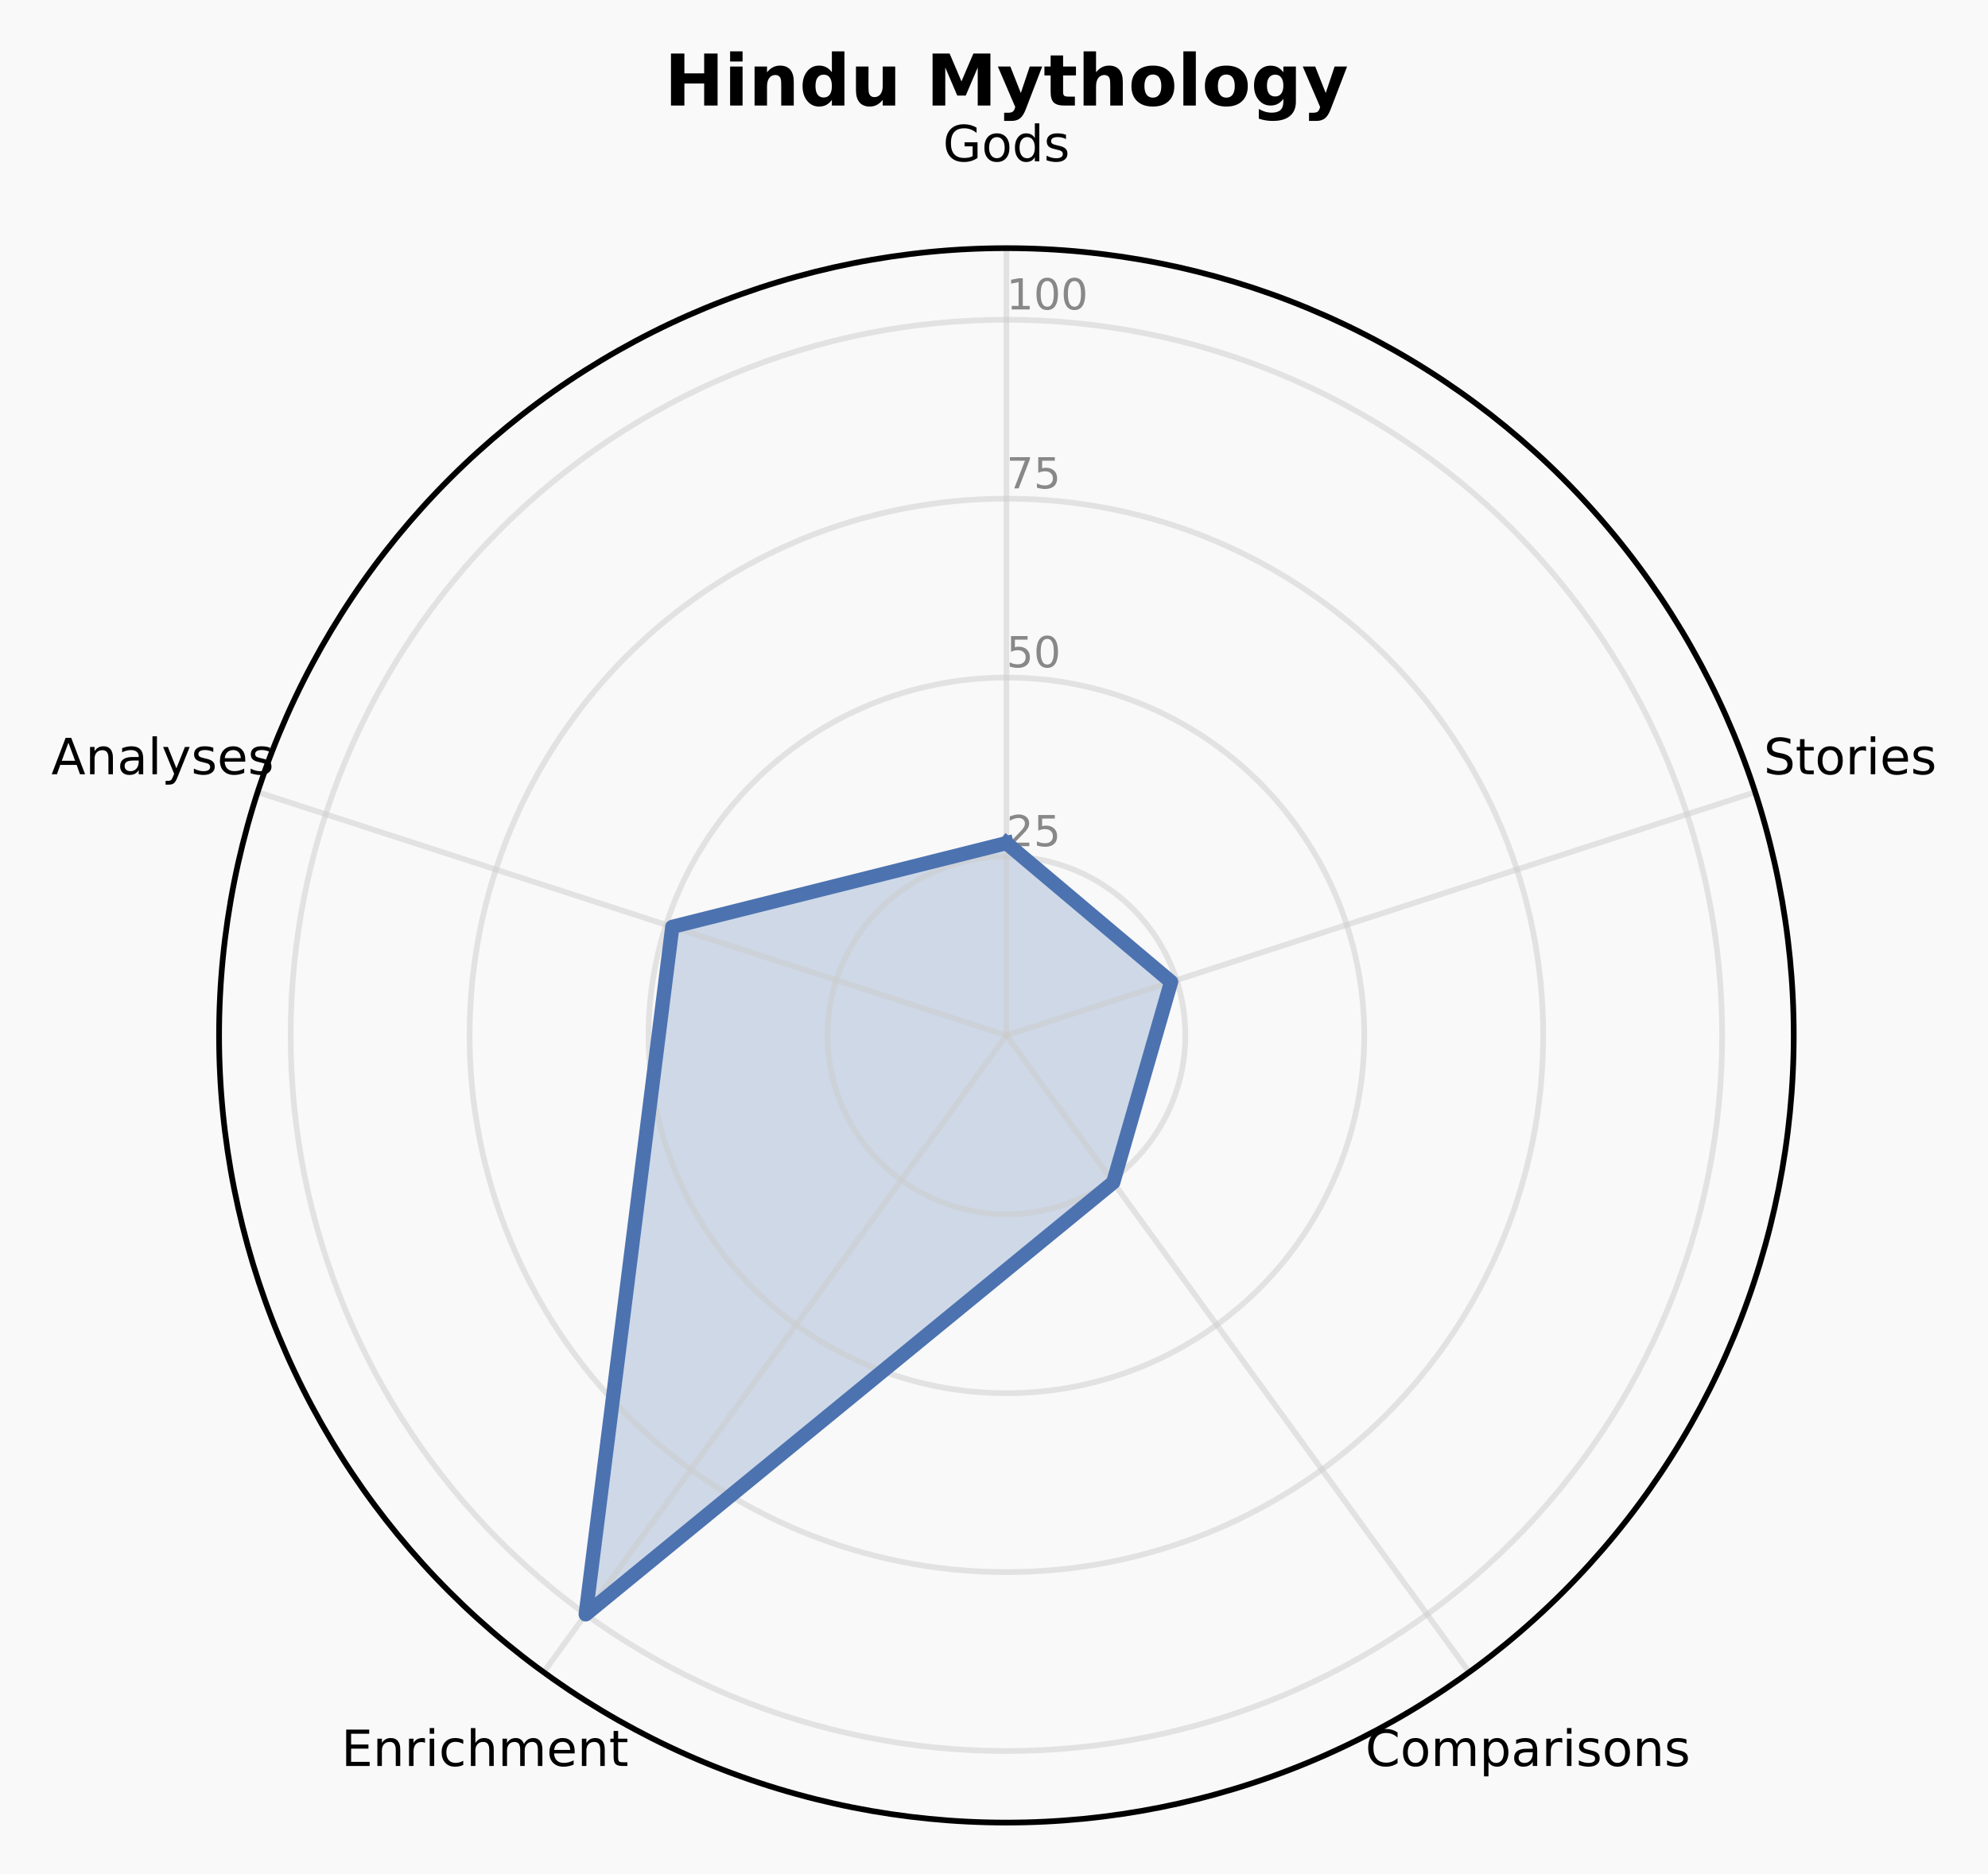
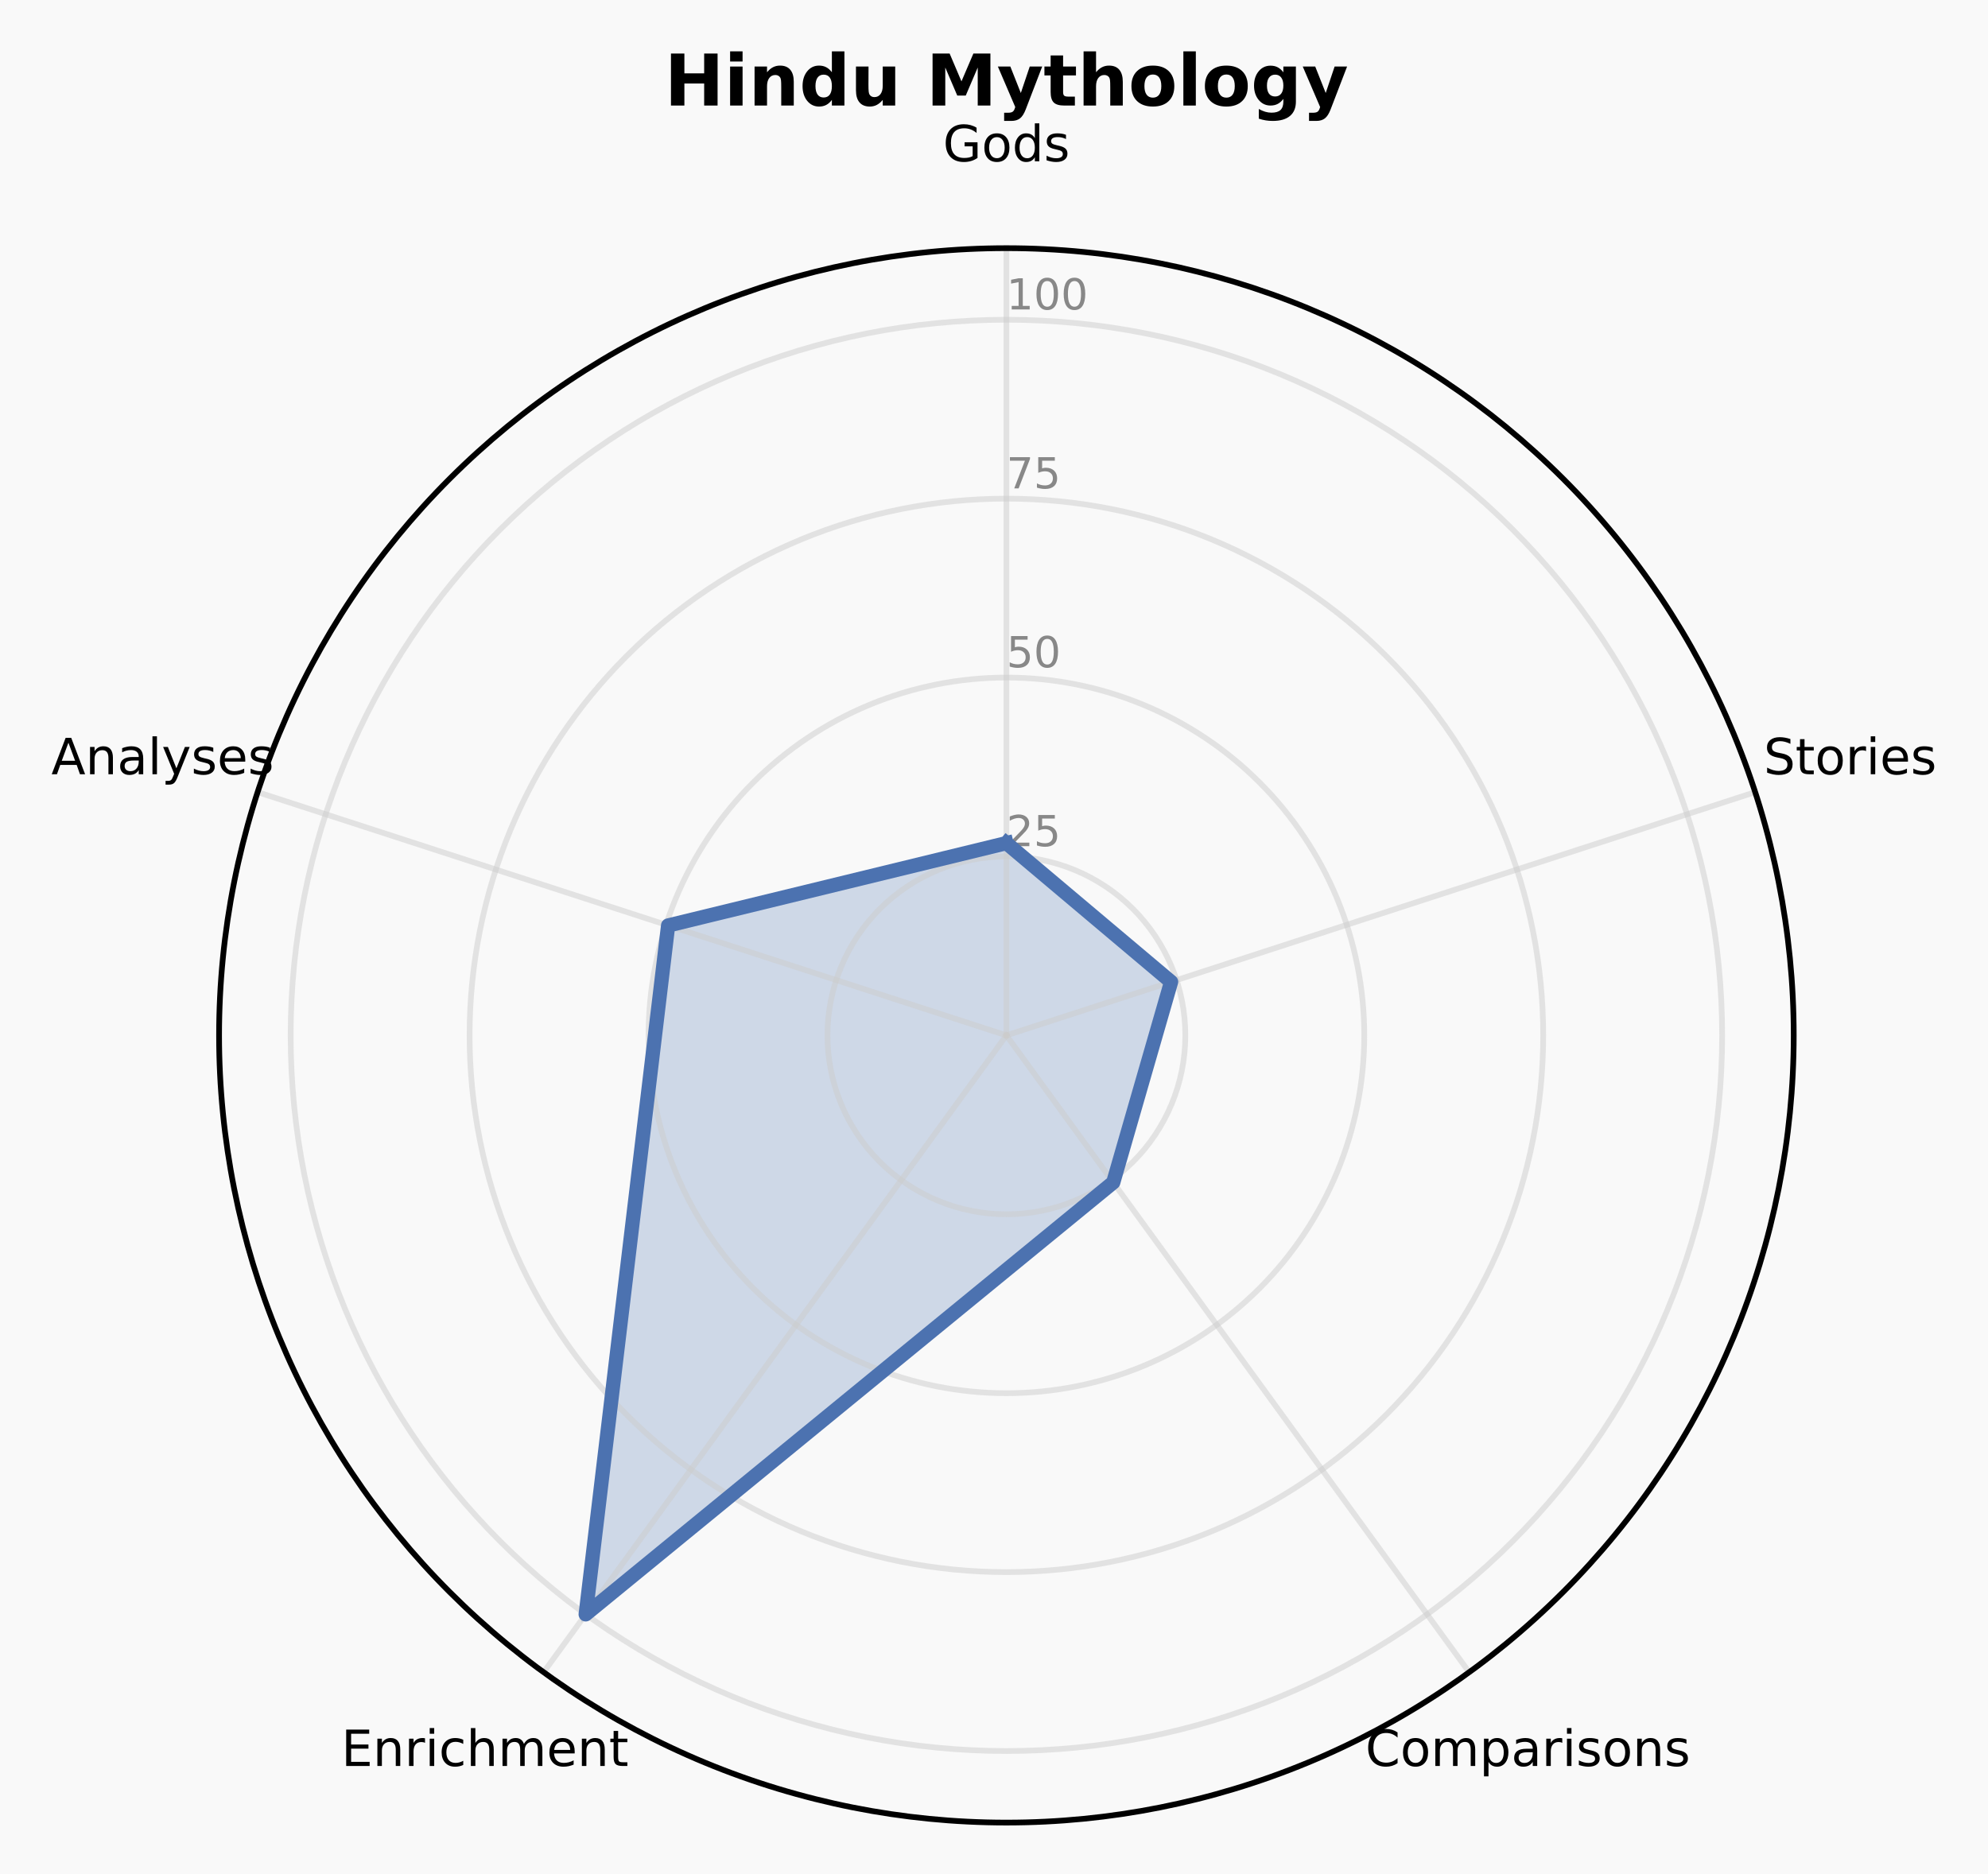
<svg xmlns="http://www.w3.org/2000/svg" xmlns:xlink="http://www.w3.org/1999/xlink" width="278.709pt" height="262.758pt" viewBox="0 0 278.709 262.758" version="1.1">
  <defs>
    <style type="text/css">*{stroke-linejoin: round; stroke-linecap: butt}</style>
  </defs>
  <g id="figure_1">
    <g id="patch_1">
      <path d="M 0 262.758  L 278.709 262.758  L 278.709 0  L 0 0  z " style="fill: #f9f9f9" />
    </g>
    <g id="axes_1">
      <g id="patch_2">
        <path d="M 251.473 145.178  C 251.473 130.683 248.618 116.329 243.071 102.938  C 237.524 89.546 229.393 77.377 219.143 67.128  C 208.894 56.878 196.725 48.748 183.334 43.201  C 169.942 37.654 155.588 34.798 141.093 34.798  C 126.598 34.798 112.244 37.654 98.853 43.201  C 85.461 48.748 73.293 56.878 63.043 67.128  C 52.794 77.377 44.663 89.546 39.116 102.938  C 33.569 116.329 30.714 130.683 30.714 145.178  C 30.714 159.673 33.569 174.027 39.116 187.418  C 44.663 200.81 52.794 212.979 63.043 223.228  C 73.293 233.478 85.461 241.609 98.853 247.155  C 112.244 252.702 126.598 255.558 141.093 255.558  C 155.588 255.558 169.942 252.702 183.334 247.155  C 196.725 241.609 208.894 233.478 219.143 223.228  C 229.393 212.979 237.524 200.81 243.071 187.418  C 248.618 174.027 251.473 159.673 251.473 145.178  M 141.093 145.178  C 141.093 145.178 141.093 145.178 141.093 145.178  C 141.093 145.178 141.093 145.178 141.093 145.178  C 141.093 145.178 141.093 145.178 141.093 145.178  C 141.093 145.178 141.093 145.178 141.093 145.178  C 141.093 145.178 141.093 145.178 141.093 145.178  C 141.093 145.178 141.093 145.178 141.093 145.178  C 141.093 145.178 141.093 145.178 141.093 145.178  C 141.093 145.178 141.093 145.178 141.093 145.178  C 141.093 145.178 141.093 145.178 141.093 145.178  C 141.093 145.178 141.093 145.178 141.093 145.178  C 141.093 145.178 141.093 145.178 141.093 145.178  C 141.093 145.178 141.093 145.178 141.093 145.178  C 141.093 145.178 141.093 145.178 141.093 145.178  C 141.093 145.178 141.093 145.178 141.093 145.178  C 141.093 145.178 141.093 145.178 141.093 145.178  C 141.093 145.178 141.093 145.178 141.093 145.178  z " style="fill: #f9f9f9" />
      </g>
      <g id="patch_3">
-         <path d="M 141.093 118.22  L 164.182 137.676  L 156.073 165.795  L 82.112 226.359  L 94.255 129.959  z " clip-path="url(#p7664209a3c)" style="fill: #4c72b0; opacity: 0.25; stroke: #4c72b0; stroke-linejoin: miter" />
+         <path d="M 141.093 118.22  L 164.182 137.676  L 156.073 165.795  L 82.112 226.359  L 93.669 129.769  z " clip-path="url(#p52841eaab0)" style="fill: #4c72b0; opacity: 0.25; stroke: #4c72b0; stroke-linejoin: miter" />
      </g>
      <g id="matplotlib.axis_1">
        <g id="xtick_1">
          <g id="line2d_1">
-             <path d="M 141.093 145.178  L 141.093 34.798  " clip-path="url(#p7664209a3c)" style="fill: none; stroke: #cccccc; stroke-opacity: 0.5; stroke-width: 0.8; stroke-linecap: square" />
+             <path d="M 141.093 145.178  L 141.093 34.798  " clip-path="url(#p52841eaab0)" style="fill: none; stroke: #cccccc; stroke-opacity: 0.5; stroke-width: 0.8; stroke-linecap: square" />
          </g>
          <g id="text_1">
            <g transform="translate(132.1945 22.61707) scale(0.07 -0.07)">
              <defs>
                <path id="DejaVuSans-2a" d="M 3809 666  L 3809 1919  L 2778 1919  L 2778 2438  L 4434 2438  L 4434 434  Q 4069 175 3628 42  Q 3188 -91 2688 -91  Q 1594 -91 976 548  Q 359 1188 359 2328  Q 359 3472 976 4111  Q 1594 4750 2688 4750  Q 3144 4750 3555 4637  Q 3966 4525 4313 4306  L 4313 3634  Q 3963 3931 3569 4081  Q 3175 4231 2741 4231  Q 1884 4231 1454 3753  Q 1025 3275 1025 2328  Q 1025 1384 1454 906  Q 1884 428 2741 428  Q 3075 428 3337 486  Q 3600 544 3809 666  z " transform="scale(0.015625)" />
                <path id="DejaVuSans-52" d="M 1959 3097  Q 1497 3097 1228 2736  Q 959 2375 959 1747  Q 959 1119 1226 758  Q 1494 397 1959 397  Q 2419 397 2687 759  Q 2956 1122 2956 1747  Q 2956 2369 2687 2733  Q 2419 3097 1959 3097  z M 1959 3584  Q 2709 3584 3137 3096  Q 3566 2609 3566 1747  Q 3566 888 3137 398  Q 2709 -91 1959 -91  Q 1206 -91 779 398  Q 353 888 353 1747  Q 353 2609 779 3096  Q 1206 3584 1959 3584  z " transform="scale(0.015625)" />
                <path id="DejaVuSans-47" d="M 2906 2969  L 2906 4863  L 3481 4863  L 3481 0  L 2906 0  L 2906 525  Q 2725 213 2448 61  Q 2172 -91 1784 -91  Q 1150 -91 751 415  Q 353 922 353 1747  Q 353 2572 751 3078  Q 1150 3584 1784 3584  Q 2172 3584 2448 3432  Q 2725 3281 2906 2969  z M 947 1747  Q 947 1113 1208 752  Q 1469 391 1925 391  Q 2381 391 2643 752  Q 2906 1113 2906 1747  Q 2906 2381 2643 2742  Q 2381 3103 1925 3103  Q 1469 3103 1208 2742  Q 947 2381 947 1747  z " transform="scale(0.015625)" />
                <path id="DejaVuSans-56" d="M 2834 3397  L 2834 2853  Q 2591 2978 2328 3040  Q 2066 3103 1784 3103  Q 1356 3103 1142 2972  Q 928 2841 928 2578  Q 928 2378 1081 2264  Q 1234 2150 1697 2047  L 1894 2003  Q 2506 1872 2764 1633  Q 3022 1394 3022 966  Q 3022 478 2636 193  Q 2250 -91 1575 -91  Q 1294 -91 989 -36  Q 684 19 347 128  L 347 722  Q 666 556 975 473  Q 1284 391 1588 391  Q 1994 391 2212 530  Q 2431 669 2431 922  Q 2431 1156 2273 1281  Q 2116 1406 1581 1522  L 1381 1569  Q 847 1681 609 1914  Q 372 2147 372 2553  Q 372 3047 722 3315  Q 1072 3584 1716 3584  Q 2034 3584 2315 3537  Q 2597 3491 2834 3397  z " transform="scale(0.015625)" />
              </defs>
              <use xlink:href="#DejaVuSans-2a" />
              <use xlink:href="#DejaVuSans-52" transform="translate(77.48438 0)" />
              <use xlink:href="#DejaVuSans-47" transform="translate(138.6719 0)" />
              <use xlink:href="#DejaVuSans-56" transform="translate(202.1562 0)" />
            </g>
          </g>
        </g>
        <g id="xtick_2">
          <g id="line2d_2">
-             <path d="M 141.093 145.178  L 246.07 111.069  " clip-path="url(#p7664209a3c)" style="fill: none; stroke: #cccccc; stroke-opacity: 0.5; stroke-width: 0.8; stroke-linecap: square" />
+             <path d="M 141.093 145.178  L 246.07 111.069  " clip-path="url(#p52841eaab0)" style="fill: none; stroke: #cccccc; stroke-opacity: 0.5; stroke-width: 0.8; stroke-linecap: square" />
          </g>
          <g id="text_2">
            <g transform="translate(247.2616 108.5613) scale(0.07 -0.07)">
              <defs>
                <path id="DejaVuSans-36" d="M 3425 4513  L 3425 3897  Q 3066 4069 2747 4153  Q 2428 4238 2131 4238  Q 1616 4238 1336 4038  Q 1056 3838 1056 3469  Q 1056 3159 1242 3001  Q 1428 2844 1947 2747  L 2328 2669  Q 3034 2534 3370 2195  Q 3706 1856 3706 1288  Q 3706 609 3251 259  Q 2797 -91 1919 -91  Q 1588 -91 1214 -16  Q 841 59 441 206  L 441 856  Q 825 641 1194 531  Q 1563 422 1919 422  Q 2459 422 2753 634  Q 3047 847 3047 1241  Q 3047 1584 2836 1778  Q 2625 1972 2144 2069  L 1759 2144  Q 1053 2284 737 2584  Q 422 2884 422 3419  Q 422 4038 858 4394  Q 1294 4750 2059 4750  Q 2388 4750 2728 4690  Q 3069 4631 3425 4513  z " transform="scale(0.015625)" />
                <path id="DejaVuSans-57" d="M 1172 4494  L 1172 3500  L 2356 3500  L 2356 3053  L 1172 3053  L 1172 1153  Q 1172 725 1289 603  Q 1406 481 1766 481  L 2356 481  L 2356 0  L 1766 0  Q 1100 0 847 248  Q 594 497 594 1153  L 594 3053  L 172 3053  L 172 3500  L 594 3500  L 594 4494  L 1172 4494  z " transform="scale(0.015625)" />
                <path id="DejaVuSans-55" d="M 2631 2963  Q 2534 3019 2420 3045  Q 2306 3072 2169 3072  Q 1681 3072 1420 2755  Q 1159 2438 1159 1844  L 1159 0  L 581 0  L 581 3500  L 1159 3500  L 1159 2956  Q 1341 3275 1631 3429  Q 1922 3584 2338 3584  Q 2397 3584 2469 3576  Q 2541 3569 2628 3553  L 2631 2963  z " transform="scale(0.015625)" />
                <path id="DejaVuSans-4c" d="M 603 3500  L 1178 3500  L 1178 0  L 603 0  L 603 3500  z M 603 4863  L 1178 4863  L 1178 4134  L 603 4134  L 603 4863  z " transform="scale(0.015625)" />
                <path id="DejaVuSans-48" d="M 3597 1894  L 3597 1613  L 953 1613  Q 991 1019 1311 708  Q 1631 397 2203 397  Q 2534 397 2845 478  Q 3156 559 3463 722  L 3463 178  Q 3153 47 2828 -22  Q 2503 -91 2169 -91  Q 1331 -91 842 396  Q 353 884 353 1716  Q 353 2575 817 3079  Q 1281 3584 2069 3584  Q 2775 3584 3186 3129  Q 3597 2675 3597 1894  z M 3022 2063  Q 3016 2534 2758 2815  Q 2500 3097 2075 3097  Q 1594 3097 1305 2825  Q 1016 2553 972 2059  L 3022 2063  z " transform="scale(0.015625)" />
              </defs>
              <use xlink:href="#DejaVuSans-36" />
              <use xlink:href="#DejaVuSans-57" transform="translate(63.48438 0)" />
              <use xlink:href="#DejaVuSans-52" transform="translate(102.6875 0)" />
              <use xlink:href="#DejaVuSans-55" transform="translate(163.875 0)" />
              <use xlink:href="#DejaVuSans-4c" transform="translate(204.9844 0)" />
              <use xlink:href="#DejaVuSans-48" transform="translate(232.7656 0)" />
              <use xlink:href="#DejaVuSans-56" transform="translate(294.2969 0)" />
            </g>
          </g>
        </g>
        <g id="xtick_3">
          <g id="line2d_3">
-             <path d="M 141.093 145.178  L 205.973 234.477  " clip-path="url(#p7664209a3c)" style="fill: none; stroke: #cccccc; stroke-opacity: 0.5; stroke-width: 0.8; stroke-linecap: square" />
+             <path d="M 141.093 145.178  L 205.973 234.477  " clip-path="url(#p52841eaab0)" style="fill: none; stroke: #cccccc; stroke-opacity: 0.5; stroke-width: 0.8; stroke-linecap: square" />
          </g>
          <g id="text_3">
            <g transform="translate(191.4228 247.6219) scale(0.07 -0.07)">
              <defs>
                <path id="DejaVuSans-26" d="M 4122 4306  L 4122 3641  Q 3803 3938 3442 4084  Q 3081 4231 2675 4231  Q 1875 4231 1450 3742  Q 1025 3253 1025 2328  Q 1025 1406 1450 917  Q 1875 428 2675 428  Q 3081 428 3442 575  Q 3803 722 4122 1019  L 4122 359  Q 3791 134 3420 21  Q 3050 -91 2638 -91  Q 1578 -91 968 557  Q 359 1206 359 2328  Q 359 3453 968 4101  Q 1578 4750 2638 4750  Q 3056 4750 3426 4639  Q 3797 4528 4122 4306  z " transform="scale(0.015625)" />
                <path id="DejaVuSans-50" d="M 3328 2828  Q 3544 3216 3844 3400  Q 4144 3584 4550 3584  Q 5097 3584 5394 3201  Q 5691 2819 5691 2113  L 5691 0  L 5113 0  L 5113 2094  Q 5113 2597 4934 2840  Q 4756 3084 4391 3084  Q 3944 3084 3684 2787  Q 3425 2491 3425 1978  L 3425 0  L 2847 0  L 2847 2094  Q 2847 2600 2669 2842  Q 2491 3084 2119 3084  Q 1678 3084 1418 2786  Q 1159 2488 1159 1978  L 1159 0  L 581 0  L 581 3500  L 1159 3500  L 1159 2956  Q 1356 3278 1631 3431  Q 1906 3584 2284 3584  Q 2666 3584 2933 3390  Q 3200 3197 3328 2828  z " transform="scale(0.015625)" />
                <path id="DejaVuSans-53" d="M 1159 525  L 1159 -1331  L 581 -1331  L 581 3500  L 1159 3500  L 1159 2969  Q 1341 3281 1617 3432  Q 1894 3584 2278 3584  Q 2916 3584 3314 3078  Q 3713 2572 3713 1747  Q 3713 922 3314 415  Q 2916 -91 2278 -91  Q 1894 -91 1617 61  Q 1341 213 1159 525  z M 3116 1747  Q 3116 2381 2855 2742  Q 2594 3103 2138 3103  Q 1681 3103 1420 2742  Q 1159 2381 1159 1747  Q 1159 1113 1420 752  Q 1681 391 2138 391  Q 2594 391 2855 752  Q 3116 1113 3116 1747  z " transform="scale(0.015625)" />
                <path id="DejaVuSans-44" d="M 2194 1759  Q 1497 1759 1228 1600  Q 959 1441 959 1056  Q 959 750 1161 570  Q 1363 391 1709 391  Q 2188 391 2477 730  Q 2766 1069 2766 1631  L 2766 1759  L 2194 1759  z M 3341 1997  L 3341 0  L 2766 0  L 2766 531  Q 2569 213 2275 61  Q 1981 -91 1556 -91  Q 1019 -91 701 211  Q 384 513 384 1019  Q 384 1609 779 1909  Q 1175 2209 1959 2209  L 2766 2209  L 2766 2266  Q 2766 2663 2505 2880  Q 2244 3097 1772 3097  Q 1472 3097 1187 3025  Q 903 2953 641 2809  L 641 3341  Q 956 3463 1253 3523  Q 1550 3584 1831 3584  Q 2591 3584 2966 3190  Q 3341 2797 3341 1997  z " transform="scale(0.015625)" />
                <path id="DejaVuSans-51" d="M 3513 2113  L 3513 0  L 2938 0  L 2938 2094  Q 2938 2591 2744 2837  Q 2550 3084 2163 3084  Q 1697 3084 1428 2787  Q 1159 2491 1159 1978  L 1159 0  L 581 0  L 581 3500  L 1159 3500  L 1159 2956  Q 1366 3272 1645 3428  Q 1925 3584 2291 3584  Q 2894 3584 3203 3211  Q 3513 2838 3513 2113  z " transform="scale(0.015625)" />
              </defs>
              <use xlink:href="#DejaVuSans-26" />
              <use xlink:href="#DejaVuSans-52" transform="translate(69.82812 0)" />
              <use xlink:href="#DejaVuSans-50" transform="translate(131.0156 0)" />
              <use xlink:href="#DejaVuSans-53" transform="translate(228.4219 0)" />
              <use xlink:href="#DejaVuSans-44" transform="translate(291.9062 0)" />
              <use xlink:href="#DejaVuSans-55" transform="translate(353.1875 0)" />
              <use xlink:href="#DejaVuSans-4c" transform="translate(394.2969 0)" />
              <use xlink:href="#DejaVuSans-56" transform="translate(422.0781 0)" />
              <use xlink:href="#DejaVuSans-52" transform="translate(474.1719 0)" />
              <use xlink:href="#DejaVuSans-51" transform="translate(535.3594 0)" />
              <use xlink:href="#DejaVuSans-56" transform="translate(598.7344 0)" />
            </g>
          </g>
        </g>
        <g id="xtick_4">
          <g id="line2d_4">
-             <path d="M 141.093 145.178  L 76.214 234.477  " clip-path="url(#p7664209a3c)" style="fill: none; stroke: #cccccc; stroke-opacity: 0.5; stroke-width: 0.8; stroke-linecap: square" />
+             <path d="M 141.093 145.178  L 76.214 234.477  " clip-path="url(#p52841eaab0)" style="fill: none; stroke: #cccccc; stroke-opacity: 0.5; stroke-width: 0.8; stroke-linecap: square" />
          </g>
          <g id="text_4">
            <g transform="translate(47.8483 247.6219) scale(0.07 -0.07)">
              <defs>
                <path id="DejaVuSans-28" d="M 628 4666  L 3578 4666  L 3578 4134  L 1259 4134  L 1259 2753  L 3481 2753  L 3481 2222  L 1259 2222  L 1259 531  L 3634 531  L 3634 0  L 628 0  L 628 4666  z " transform="scale(0.015625)" />
                <path id="DejaVuSans-46" d="M 3122 3366  L 3122 2828  Q 2878 2963 2633 3030  Q 2388 3097 2138 3097  Q 1578 3097 1268 2742  Q 959 2388 959 1747  Q 959 1106 1268 751  Q 1578 397 2138 397  Q 2388 397 2633 464  Q 2878 531 3122 666  L 3122 134  Q 2881 22 2623 -34  Q 2366 -91 2075 -91  Q 1284 -91 818 406  Q 353 903 353 1747  Q 353 2603 823 3093  Q 1294 3584 2113 3584  Q 2378 3584 2631 3529  Q 2884 3475 3122 3366  z " transform="scale(0.015625)" />
                <path id="DejaVuSans-4b" d="M 3513 2113  L 3513 0  L 2938 0  L 2938 2094  Q 2938 2591 2744 2837  Q 2550 3084 2163 3084  Q 1697 3084 1428 2787  Q 1159 2491 1159 1978  L 1159 0  L 581 0  L 581 4863  L 1159 4863  L 1159 2956  Q 1366 3272 1645 3428  Q 1925 3584 2291 3584  Q 2894 3584 3203 3211  Q 3513 2838 3513 2113  z " transform="scale(0.015625)" />
              </defs>
              <use xlink:href="#DejaVuSans-28" />
              <use xlink:href="#DejaVuSans-51" transform="translate(63.1875 0)" />
              <use xlink:href="#DejaVuSans-55" transform="translate(126.5625 0)" />
              <use xlink:href="#DejaVuSans-4c" transform="translate(167.6719 0)" />
              <use xlink:href="#DejaVuSans-46" transform="translate(195.4531 0)" />
              <use xlink:href="#DejaVuSans-4b" transform="translate(250.4375 0)" />
              <use xlink:href="#DejaVuSans-50" transform="translate(313.8125 0)" />
              <use xlink:href="#DejaVuSans-48" transform="translate(411.2188 0)" />
              <use xlink:href="#DejaVuSans-51" transform="translate(472.75 0)" />
              <use xlink:href="#DejaVuSans-57" transform="translate(536.125 0)" />
            </g>
          </g>
        </g>
        <g id="xtick_5">
          <g id="line2d_5">
-             <path d="M 141.093 145.178  L 36.116 111.069  " clip-path="url(#p7664209a3c)" style="fill: none; stroke: #cccccc; stroke-opacity: 0.5; stroke-width: 0.8; stroke-linecap: square" />
+             <path d="M 141.093 145.178  L 36.116 111.069  " clip-path="url(#p52841eaab0)" style="fill: none; stroke: #cccccc; stroke-opacity: 0.5; stroke-width: 0.8; stroke-linecap: square" />
          </g>
          <g id="text_5">
            <g transform="translate(7.2 108.5613) scale(0.07 -0.07)">
              <defs>
                <path id="DejaVuSans-24" d="M 2188 4044  L 1331 1722  L 3047 1722  L 2188 4044  z M 1831 4666  L 2547 4666  L 4325 0  L 3669 0  L 3244 1197  L 1141 1197  L 716 0  L 50 0  L 1831 4666  z " transform="scale(0.015625)" />
                <path id="DejaVuSans-4f" d="M 603 4863  L 1178 4863  L 1178 0  L 603 0  L 603 4863  z " transform="scale(0.015625)" />
                <path id="DejaVuSans-5c" d="M 2059 -325  Q 1816 -950 1584 -1140  Q 1353 -1331 966 -1331  L 506 -1331  L 506 -850  L 844 -850  Q 1081 -850 1212 -737  Q 1344 -625 1503 -206  L 1606 56  L 191 3500  L 800 3500  L 1894 763  L 2988 3500  L 3597 3500  L 2059 -325  z " transform="scale(0.015625)" />
              </defs>
              <use xlink:href="#DejaVuSans-24" />
              <use xlink:href="#DejaVuSans-51" transform="translate(68.40625 0)" />
              <use xlink:href="#DejaVuSans-44" transform="translate(131.7812 0)" />
              <use xlink:href="#DejaVuSans-4f" transform="translate(193.0625 0)" />
              <use xlink:href="#DejaVuSans-5c" transform="translate(220.8438 0)" />
              <use xlink:href="#DejaVuSans-56" transform="translate(280.0312 0)" />
              <use xlink:href="#DejaVuSans-48" transform="translate(332.125 0)" />
              <use xlink:href="#DejaVuSans-56" transform="translate(393.6562 0)" />
            </g>
          </g>
        </g>
      </g>
      <g id="matplotlib.axis_2">
        <g id="ytick_1">
          <g id="line2d_6">
-             <path d="M 141.093 120.092  C 144.388 120.092 147.65 120.741 150.693 122.001  C 153.737 123.262 156.503 125.11 158.832 127.439  C 161.161 129.769 163.009 132.534 164.27 135.578  C 165.531 138.621 166.18 141.884 166.18 145.178  C 166.18 148.472 165.531 151.735 164.27 154.778  C 163.009 157.822 161.161 160.587 158.832 162.917  C 156.503 165.246 153.737 167.094 150.693 168.355  C 147.65 169.615 144.388 170.264 141.093 170.264  C 137.799 170.264 134.537 169.615 131.493 168.355  C 128.45 167.094 125.684 165.246 123.355 162.917  C 121.025 160.587 119.177 157.822 117.917 154.778  C 116.656 151.735 116.007 148.472 116.007 145.178  C 116.007 141.884 116.656 138.621 117.917 135.578  C 119.177 132.534 121.025 129.769 123.355 127.439  C 125.684 125.11 128.45 123.262 131.493 122.001  C 134.537 120.741 137.799 120.092 141.093 120.092  " clip-path="url(#p7664209a3c)" style="fill: none; stroke: #cccccc; stroke-opacity: 0.5; stroke-width: 0.8; stroke-linecap: square" />
+             <path d="M 141.093 120.092  C 144.388 120.092 147.65 120.741 150.693 122.001  C 153.737 123.262 156.503 125.11 158.832 127.439  C 161.161 129.769 163.009 132.534 164.27 135.578  C 165.531 138.621 166.18 141.884 166.18 145.178  C 166.18 148.472 165.531 151.735 164.27 154.778  C 163.009 157.822 161.161 160.587 158.832 162.917  C 156.503 165.246 153.737 167.094 150.693 168.355  C 147.65 169.615 144.388 170.264 141.093 170.264  C 137.799 170.264 134.537 169.615 131.493 168.355  C 128.45 167.094 125.684 165.246 123.355 162.917  C 121.025 160.587 119.177 157.822 117.917 154.778  C 116.656 151.735 116.007 148.472 116.007 145.178  C 116.007 141.884 116.656 138.621 117.917 135.578  C 119.177 132.534 121.025 129.769 123.355 127.439  C 125.684 125.11 128.45 123.262 131.493 122.001  C 134.537 120.741 137.799 120.092 141.093 120.092  " clip-path="url(#p52841eaab0)" style="fill: none; stroke: #cccccc; stroke-opacity: 0.5; stroke-width: 0.8; stroke-linecap: square" />
          </g>
          <g id="text_6">
            <g style="fill: #888888" transform="translate(141.0933 118.6504) scale(0.06 -0.06)">
              <defs>
                <path id="DejaVuSans-15" d="M 1228 531  L 3431 531  L 3431 0  L 469 0  L 469 531  Q 828 903 1448 1529  Q 2069 2156 2228 2338  Q 2531 2678 2651 2914  Q 2772 3150 2772 3378  Q 2772 3750 2511 3984  Q 2250 4219 1831 4219  Q 1534 4219 1204 4116  Q 875 4013 500 3803  L 500 4441  Q 881 4594 1212 4672  Q 1544 4750 1819 4750  Q 2544 4750 2975 4387  Q 3406 4025 3406 3419  Q 3406 3131 3298 2873  Q 3191 2616 2906 2266  Q 2828 2175 2409 1742  Q 1991 1309 1228 531  z " transform="scale(0.015625)" />
                <path id="DejaVuSans-18" d="M 691 4666  L 3169 4666  L 3169 4134  L 1269 4134  L 1269 2991  Q 1406 3038 1543 3061  Q 1681 3084 1819 3084  Q 2600 3084 3056 2656  Q 3513 2228 3513 1497  Q 3513 744 3044 326  Q 2575 -91 1722 -91  Q 1428 -91 1123 -41  Q 819 9 494 109  L 494 744  Q 775 591 1075 516  Q 1375 441 1709 441  Q 2250 441 2565 725  Q 2881 1009 2881 1497  Q 2881 1984 2565 2268  Q 2250 2553 1709 2553  Q 1456 2553 1204 2497  Q 953 2441 691 2322  L 691 4666  z " transform="scale(0.015625)" />
              </defs>
              <use xlink:href="#DejaVuSans-15" />
              <use xlink:href="#DejaVuSans-18" transform="translate(63.625 0)" />
            </g>
          </g>
        </g>
        <g id="ytick_2">
          <g id="line2d_7">
-             <path d="M 141.093 95.005  C 147.682 95.005 154.206 96.303 160.293 98.825  C 166.381 101.346 171.912 105.042 176.571 109.701  C 181.229 114.36 184.925 119.891 187.447 125.978  C 189.968 132.065 191.266 138.589 191.266 145.178  C 191.266 151.767 189.968 158.291 187.447 164.378  C 184.925 170.465 181.229 175.997 176.571 180.655  C 171.912 185.314 166.381 189.01 160.293 191.531  C 154.206 194.053 147.682 195.351 141.093 195.351  C 134.505 195.351 127.98 194.053 121.893 191.531  C 115.806 189.01 110.275 185.314 105.616 180.655  C 100.957 175.997 97.261 170.465 94.74 164.378  C 92.219 158.291 90.921 151.767 90.921 145.178  C 90.921 138.589 92.219 132.065 94.74 125.978  C 97.261 119.891 100.957 114.36 105.616 109.701  C 110.275 105.042 115.806 101.346 121.893 98.825  C 127.98 96.303 134.505 95.005 141.093 95.005  " clip-path="url(#p7664209a3c)" style="fill: none; stroke: #cccccc; stroke-opacity: 0.5; stroke-width: 0.8; stroke-linecap: square" />
+             <path d="M 141.093 95.005  C 147.682 95.005 154.206 96.303 160.293 98.825  C 166.381 101.346 171.912 105.042 176.571 109.701  C 181.229 114.36 184.925 119.891 187.447 125.978  C 189.968 132.065 191.266 138.589 191.266 145.178  C 191.266 151.767 189.968 158.291 187.447 164.378  C 184.925 170.465 181.229 175.997 176.571 180.655  C 171.912 185.314 166.381 189.01 160.293 191.531  C 154.206 194.053 147.682 195.351 141.093 195.351  C 134.505 195.351 127.98 194.053 121.893 191.531  C 115.806 189.01 110.275 185.314 105.616 180.655  C 100.957 175.997 97.261 170.465 94.74 164.378  C 92.219 158.291 90.921 151.767 90.921 145.178  C 90.921 138.589 92.219 132.065 94.74 125.978  C 97.261 119.891 100.957 114.36 105.616 109.701  C 110.275 105.042 115.806 101.346 121.893 98.825  C 127.98 96.303 134.505 95.005 141.093 95.005  " clip-path="url(#p52841eaab0)" style="fill: none; stroke: #cccccc; stroke-opacity: 0.5; stroke-width: 0.8; stroke-linecap: square" />
          </g>
          <g id="text_7">
            <g style="fill: #888888" transform="translate(141.0933 93.56408) scale(0.06 -0.06)">
              <defs>
                <path id="DejaVuSans-13" d="M 2034 4250  Q 1547 4250 1301 3770  Q 1056 3291 1056 2328  Q 1056 1369 1301 889  Q 1547 409 2034 409  Q 2525 409 2770 889  Q 3016 1369 3016 2328  Q 3016 3291 2770 3770  Q 2525 4250 2034 4250  z M 2034 4750  Q 2819 4750 3233 4129  Q 3647 3509 3647 2328  Q 3647 1150 3233 529  Q 2819 -91 2034 -91  Q 1250 -91 836 529  Q 422 1150 422 2328  Q 422 3509 836 4129  Q 1250 4750 2034 4750  z " transform="scale(0.015625)" />
              </defs>
              <use xlink:href="#DejaVuSans-18" />
              <use xlink:href="#DejaVuSans-13" transform="translate(63.625 0)" />
            </g>
          </g>
        </g>
        <g id="ytick_3">
          <g id="line2d_8">
-             <path d="M 141.093 69.919  C 150.976 69.919 160.763 71.866 169.894 75.648  C 179.024 79.43 187.321 84.974 194.309 91.962  C 201.298 98.95 206.841 107.247 210.623 116.378  C 214.405 125.508 216.352 135.295 216.352 145.178  C 216.352 155.061 214.405 164.848 210.623 173.978  C 206.841 183.109 201.298 191.406 194.309 198.394  C 187.321 205.382 179.024 210.926 169.894 214.708  C 160.763 218.49 150.976 220.437 141.093 220.437  C 131.21 220.437 121.424 218.49 112.293 214.708  C 103.162 210.926 94.866 205.382 87.877 198.394  C 80.889 191.406 75.345 183.109 71.563 173.978  C 67.781 164.848 65.834 155.061 65.834 145.178  C 65.834 135.295 67.781 125.508 71.563 116.378  C 75.345 107.247 80.889 98.95 87.877 91.962  C 94.866 84.974 103.162 79.43 112.293 75.648  C 121.424 71.866 131.21 69.919 141.093 69.919  " clip-path="url(#p7664209a3c)" style="fill: none; stroke: #cccccc; stroke-opacity: 0.5; stroke-width: 0.8; stroke-linecap: square" />
+             <path d="M 141.093 69.919  C 150.976 69.919 160.763 71.866 169.894 75.648  C 179.024 79.43 187.321 84.974 194.309 91.962  C 201.298 98.95 206.841 107.247 210.623 116.378  C 214.405 125.508 216.352 135.295 216.352 145.178  C 216.352 155.061 214.405 164.848 210.623 173.978  C 206.841 183.109 201.298 191.406 194.309 198.394  C 187.321 205.382 179.024 210.926 169.894 214.708  C 160.763 218.49 150.976 220.437 141.093 220.437  C 131.21 220.437 121.424 218.49 112.293 214.708  C 103.162 210.926 94.866 205.382 87.877 198.394  C 80.889 191.406 75.345 183.109 71.563 173.978  C 67.781 164.848 65.834 155.061 65.834 145.178  C 65.834 135.295 67.781 125.508 71.563 116.378  C 75.345 107.247 80.889 98.95 87.877 91.962  C 94.866 84.974 103.162 79.43 112.293 75.648  C 121.424 71.866 131.21 69.919 141.093 69.919  " clip-path="url(#p52841eaab0)" style="fill: none; stroke: #cccccc; stroke-opacity: 0.5; stroke-width: 0.8; stroke-linecap: square" />
          </g>
          <g id="text_8">
            <g style="fill: #888888" transform="translate(141.0933 68.47781) scale(0.06 -0.06)">
              <defs>
                <path id="DejaVuSans-1a" d="M 525 4666  L 3525 4666  L 3525 4397  L 1831 0  L 1172 0  L 2766 4134  L 525 4134  L 525 4666  z " transform="scale(0.015625)" />
              </defs>
              <use xlink:href="#DejaVuSans-1a" />
              <use xlink:href="#DejaVuSans-18" transform="translate(63.625 0)" />
            </g>
          </g>
        </g>
        <g id="ytick_4">
          <g id="line2d_9">
-             <path d="M 141.093 44.833  C 154.27 44.833 167.32 47.429 179.494 52.471  C 191.668 57.514 202.73 64.906 212.048 74.223  C 221.366 83.541 228.757 94.603 233.8 106.778  C 238.843 118.952 241.438 132.001 241.438 145.178  C 241.438 158.355 238.843 171.404 233.8 183.578  C 228.757 195.753 221.366 206.815 212.048 216.133  C 202.73 225.45 191.668 232.842 179.494 237.885  C 167.32 242.927 154.27 245.523 141.093 245.523  C 127.916 245.523 114.867 242.927 102.693 237.885  C 90.519 232.842 79.456 225.45 70.139 216.133  C 60.821 206.815 53.429 195.753 48.387 183.578  C 43.344 171.404 40.748 158.355 40.748 145.178  C 40.748 132.001 43.344 118.952 48.387 106.778  C 53.429 94.603 60.821 83.541 70.139 74.223  C 79.456 64.906 90.519 57.514 102.693 52.471  C 114.867 47.429 127.916 44.833 141.093 44.833  " clip-path="url(#p7664209a3c)" style="fill: none; stroke: #cccccc; stroke-opacity: 0.5; stroke-width: 0.8; stroke-linecap: square" />
+             <path d="M 141.093 44.833  C 154.27 44.833 167.32 47.429 179.494 52.471  C 191.668 57.514 202.73 64.906 212.048 74.223  C 221.366 83.541 228.757 94.603 233.8 106.778  C 238.843 118.952 241.438 132.001 241.438 145.178  C 241.438 158.355 238.843 171.404 233.8 183.578  C 228.757 195.753 221.366 206.815 212.048 216.133  C 202.73 225.45 191.668 232.842 179.494 237.885  C 167.32 242.927 154.27 245.523 141.093 245.523  C 127.916 245.523 114.867 242.927 102.693 237.885  C 90.519 232.842 79.456 225.45 70.139 216.133  C 60.821 206.815 53.429 195.753 48.387 183.578  C 43.344 171.404 40.748 158.355 40.748 145.178  C 40.748 132.001 43.344 118.952 48.387 106.778  C 53.429 94.603 60.821 83.541 70.139 74.223  C 79.456 64.906 90.519 57.514 102.693 52.471  C 114.867 47.429 127.916 44.833 141.093 44.833  " clip-path="url(#p52841eaab0)" style="fill: none; stroke: #cccccc; stroke-opacity: 0.5; stroke-width: 0.8; stroke-linecap: square" />
          </g>
          <g id="text_9">
            <g style="fill: #888888" transform="translate(141.0933 43.39154) scale(0.06 -0.06)">
              <defs>
                <path id="DejaVuSans-14" d="M 794 531  L 1825 531  L 1825 4091  L 703 3866  L 703 4441  L 1819 4666  L 2450 4666  L 2450 531  L 3481 531  L 3481 0  L 794 0  L 794 531  z " transform="scale(0.015625)" />
              </defs>
              <use xlink:href="#DejaVuSans-14" />
              <use xlink:href="#DejaVuSans-13" transform="translate(63.625 0)" />
              <use xlink:href="#DejaVuSans-13" transform="translate(127.25 0)" />
            </g>
          </g>
        </g>
      </g>
      <g id="line2d_10">
-         <path d="M 141.093 118.22  L 164.182 137.676  L 156.073 165.795  L 82.112 226.359  L 94.255 129.959  L 141.093 118.22  " clip-path="url(#p7664209a3c)" style="fill: none; stroke: #4c72b0; stroke-width: 2; stroke-linecap: square" />
+         <path d="M 141.093 118.22  L 164.182 137.676  L 156.073 165.795  L 82.112 226.359  L 93.669 129.769  L 141.093 118.22  " clip-path="url(#p52841eaab0)" style="fill: none; stroke: #4c72b0; stroke-width: 2; stroke-linecap: square" />
      </g>
      <g id="patch_4">
        <path d="M 141.093 34.798  C 126.598 34.798 112.244 37.654 98.853 43.201  C 85.461 48.748 73.293 56.878 63.043 67.128  C 52.794 77.377 44.663 89.546 39.116 102.938  C 33.569 116.329 30.714 130.683 30.714 145.178  C 30.714 159.673 33.569 174.027 39.116 187.418  C 44.663 200.81 52.794 212.979 63.043 223.228  C 73.293 233.478 85.461 241.609 98.853 247.155  C 112.244 252.702 126.598 255.558 141.093 255.558  C 155.588 255.558 169.942 252.702 183.334 247.155  C 196.725 241.609 208.894 233.478 219.143 223.228  C 229.393 212.979 237.524 200.81 243.071 187.418  C 248.618 174.027 251.473 159.673 251.473 145.178  C 251.473 130.683 248.618 116.329 243.071 102.938  C 237.524 89.546 229.393 77.377 219.143 67.128  C 208.894 56.878 196.725 48.748 183.334 43.201  C 169.942 37.654 155.588 34.798 141.093 34.798  " style="fill: none; stroke: #000000; stroke-width: 0.8; stroke-linejoin: miter; stroke-linecap: square" />
      </g>
      <g id="text_10">
        <g transform="translate(93.14952 14.79844) scale(0.1 -0.1)">
          <defs>
            <path id="DejaVuSans-Bold-2b" d="M 588 4666  L 1791 4666  L 1791 2888  L 3566 2888  L 3566 4666  L 4769 4666  L 4769 0  L 3566 0  L 3566 1978  L 1791 1978  L 1791 0  L 588 0  L 588 4666  z " transform="scale(0.015625)" />
            <path id="DejaVuSans-Bold-4c" d="M 538 3500  L 1656 3500  L 1656 0  L 538 0  L 538 3500  z M 538 4863  L 1656 4863  L 1656 3950  L 538 3950  L 538 4863  z " transform="scale(0.015625)" />
            <path id="DejaVuSans-Bold-51" d="M 4056 2131  L 4056 0  L 2931 0  L 2931 347  L 2931 1631  Q 2931 2084 2911 2256  Q 2891 2428 2841 2509  Q 2775 2619 2662 2680  Q 2550 2741 2406 2741  Q 2056 2741 1856 2470  Q 1656 2200 1656 1722  L 1656 0  L 538 0  L 538 3500  L 1656 3500  L 1656 2988  Q 1909 3294 2193 3439  Q 2478 3584 2822 3584  Q 3428 3584 3742 3212  Q 4056 2841 4056 2131  z " transform="scale(0.015625)" />
            <path id="DejaVuSans-Bold-47" d="M 2919 2988  L 2919 4863  L 4044 4863  L 4044 0  L 2919 0  L 2919 506  Q 2688 197 2409 53  Q 2131 -91 1766 -91  Q 1119 -91 703 423  Q 288 938 288 1747  Q 288 2556 703 3070  Q 1119 3584 1766 3584  Q 2128 3584 2408 3439  Q 2688 3294 2919 2988  z M 2181 722  Q 2541 722 2730 984  Q 2919 1247 2919 1747  Q 2919 2247 2730 2509  Q 2541 2772 2181 2772  Q 1825 2772 1636 2509  Q 1447 2247 1447 1747  Q 1447 1247 1636 984  Q 1825 722 2181 722  z " transform="scale(0.015625)" />
            <path id="DejaVuSans-Bold-58" d="M 500 1363  L 500 3500  L 1625 3500  L 1625 3150  Q 1625 2866 1622 2436  Q 1619 2006 1619 1863  Q 1619 1441 1641 1255  Q 1663 1069 1716 984  Q 1784 875 1895 815  Q 2006 756 2150 756  Q 2500 756 2700 1025  Q 2900 1294 2900 1772  L 2900 3500  L 4019 3500  L 4019 0  L 2900 0  L 2900 506  Q 2647 200 2364 54  Q 2081 -91 1741 -91  Q 1134 -91 817 281  Q 500 653 500 1363  z " transform="scale(0.015625)" />
            <path id="DejaVuSans-Bold-3" transform="scale(0.015625)" />
            <path id="DejaVuSans-Bold-30" d="M 588 4666  L 2119 4666  L 3181 2169  L 4250 4666  L 5778 4666  L 5778 0  L 4641 0  L 4641 3413  L 3566 897  L 2803 897  L 1728 3413  L 1728 0  L 588 0  L 588 4666  z " transform="scale(0.015625)" />
            <path id="DejaVuSans-Bold-5c" d="M 78 3500  L 1197 3500  L 2138 1125  L 2938 3500  L 4056 3500  L 2584 -331  Q 2363 -916 2067 -1148  Q 1772 -1381 1288 -1381  L 641 -1381  L 641 -647  L 991 -647  Q 1275 -647 1404 -556  Q 1534 -466 1606 -231  L 1638 -134  L 78 3500  z " transform="scale(0.015625)" />
            <path id="DejaVuSans-Bold-57" d="M 1759 4494  L 1759 3500  L 2913 3500  L 2913 2700  L 1759 2700  L 1759 1216  Q 1759 972 1856 886  Q 1953 800 2241 800  L 2816 800  L 2816 0  L 1856 0  Q 1194 0 917 276  Q 641 553 641 1216  L 641 2700  L 84 2700  L 84 3500  L 641 3500  L 641 4494  L 1759 4494  z " transform="scale(0.015625)" />
            <path id="DejaVuSans-Bold-4b" d="M 4056 2131  L 4056 0  L 2931 0  L 2931 347  L 2931 1625  Q 2931 2084 2911 2256  Q 2891 2428 2841 2509  Q 2775 2619 2662 2680  Q 2550 2741 2406 2741  Q 2056 2741 1856 2470  Q 1656 2200 1656 1722  L 1656 0  L 538 0  L 538 4863  L 1656 4863  L 1656 2988  Q 1909 3294 2193 3439  Q 2478 3584 2822 3584  Q 3428 3584 3742 3212  Q 4056 2841 4056 2131  z " transform="scale(0.015625)" />
            <path id="DejaVuSans-Bold-52" d="M 2203 2784  Q 1831 2784 1636 2517  Q 1441 2250 1441 1747  Q 1441 1244 1636 976  Q 1831 709 2203 709  Q 2569 709 2762 976  Q 2956 1244 2956 1747  Q 2956 2250 2762 2517  Q 2569 2784 2203 2784  z M 2203 3584  Q 3106 3584 3614 3096  Q 4122 2609 4122 1747  Q 4122 884 3614 396  Q 3106 -91 2203 -91  Q 1297 -91 786 396  Q 275 884 275 1747  Q 275 2609 786 3096  Q 1297 3584 2203 3584  z " transform="scale(0.015625)" />
            <path id="DejaVuSans-Bold-4f" d="M 538 4863  L 1656 4863  L 1656 0  L 538 0  L 538 4863  z " transform="scale(0.015625)" />
            <path id="DejaVuSans-Bold-4a" d="M 2919 594  Q 2688 288 2409 144  Q 2131 0 1766 0  Q 1125 0 706 504  Q 288 1009 288 1791  Q 288 2575 706 3076  Q 1125 3578 1766 3578  Q 2131 3578 2409 3434  Q 2688 3291 2919 2981  L 2919 3500  L 4044 3500  L 4044 353  Q 4044 -491 3511 -936  Q 2978 -1381 1966 -1381  Q 1638 -1381 1331 -1331  Q 1025 -1281 716 -1178  L 716 -306  Q 1009 -475 1290 -558  Q 1572 -641 1856 -641  Q 2406 -641 2662 -400  Q 2919 -159 2919 353  L 2919 594  z M 2181 2772  Q 1834 2772 1640 2515  Q 1447 2259 1447 1791  Q 1447 1309 1634 1061  Q 1822 813 2181 813  Q 2531 813 2725 1069  Q 2919 1325 2919 1791  Q 2919 2259 2725 2515  Q 2531 2772 2181 2772  z " transform="scale(0.015625)" />
          </defs>
          <use xlink:href="#DejaVuSans-Bold-2b" />
          <use xlink:href="#DejaVuSans-Bold-4c" transform="translate(83.6875 0)" />
          <use xlink:href="#DejaVuSans-Bold-51" transform="translate(117.9688 0)" />
          <use xlink:href="#DejaVuSans-Bold-47" transform="translate(189.1562 0)" />
          <use xlink:href="#DejaVuSans-Bold-58" transform="translate(260.7344 0)" />
          <use xlink:href="#DejaVuSans-Bold-3" transform="translate(331.9219 0)" />
          <use xlink:href="#DejaVuSans-Bold-30" transform="translate(366.7344 0)" />
          <use xlink:href="#DejaVuSans-Bold-5c" transform="translate(466.25 0)" />
          <use xlink:href="#DejaVuSans-Bold-57" transform="translate(531.4375 0)" />
          <use xlink:href="#DejaVuSans-Bold-4b" transform="translate(579.2344 0)" />
          <use xlink:href="#DejaVuSans-Bold-52" transform="translate(650.4219 0)" />
          <use xlink:href="#DejaVuSans-Bold-4f" transform="translate(719.125 0)" />
          <use xlink:href="#DejaVuSans-Bold-52" transform="translate(753.4062 0)" />
          <use xlink:href="#DejaVuSans-Bold-4a" transform="translate(822.1094 0)" />
          <use xlink:href="#DejaVuSans-Bold-5c" transform="translate(893.6875 0)" />
        </g>
      </g>
    </g>
  </g>
  <defs>
-     <clipPath id="p7664209a3c">
+     <clipPath id="p52841eaab0">
      <path d="M 251.473 145.178  C 251.473 130.683 248.618 116.329 243.071 102.938  C 237.524 89.546 229.393 77.377 219.143 67.128  C 208.894 56.878 196.725 48.748 183.334 43.201  C 169.942 37.654 155.588 34.798 141.093 34.798  C 126.598 34.798 112.244 37.654 98.853 43.201  C 85.461 48.748 73.293 56.878 63.043 67.128  C 52.794 77.377 44.663 89.546 39.116 102.938  C 33.569 116.329 30.714 130.683 30.714 145.178  C 30.714 159.673 33.569 174.027 39.116 187.418  C 44.663 200.81 52.794 212.979 63.043 223.228  C 73.293 233.478 85.461 241.609 98.853 247.155  C 112.244 252.702 126.598 255.558 141.093 255.558  C 155.588 255.558 169.942 252.702 183.334 247.155  C 196.725 241.609 208.894 233.478 219.143 223.228  C 229.393 212.979 237.524 200.81 243.071 187.418  C 248.618 174.027 251.473 159.673 251.473 145.178  M 141.093 145.178  C 141.093 145.178 141.093 145.178 141.093 145.178  C 141.093 145.178 141.093 145.178 141.093 145.178  C 141.093 145.178 141.093 145.178 141.093 145.178  C 141.093 145.178 141.093 145.178 141.093 145.178  C 141.093 145.178 141.093 145.178 141.093 145.178  C 141.093 145.178 141.093 145.178 141.093 145.178  C 141.093 145.178 141.093 145.178 141.093 145.178  C 141.093 145.178 141.093 145.178 141.093 145.178  C 141.093 145.178 141.093 145.178 141.093 145.178  C 141.093 145.178 141.093 145.178 141.093 145.178  C 141.093 145.178 141.093 145.178 141.093 145.178  C 141.093 145.178 141.093 145.178 141.093 145.178  C 141.093 145.178 141.093 145.178 141.093 145.178  C 141.093 145.178 141.093 145.178 141.093 145.178  C 141.093 145.178 141.093 145.178 141.093 145.178  C 141.093 145.178 141.093 145.178 141.093 145.178  z " />
    </clipPath>
  </defs>
</svg>
